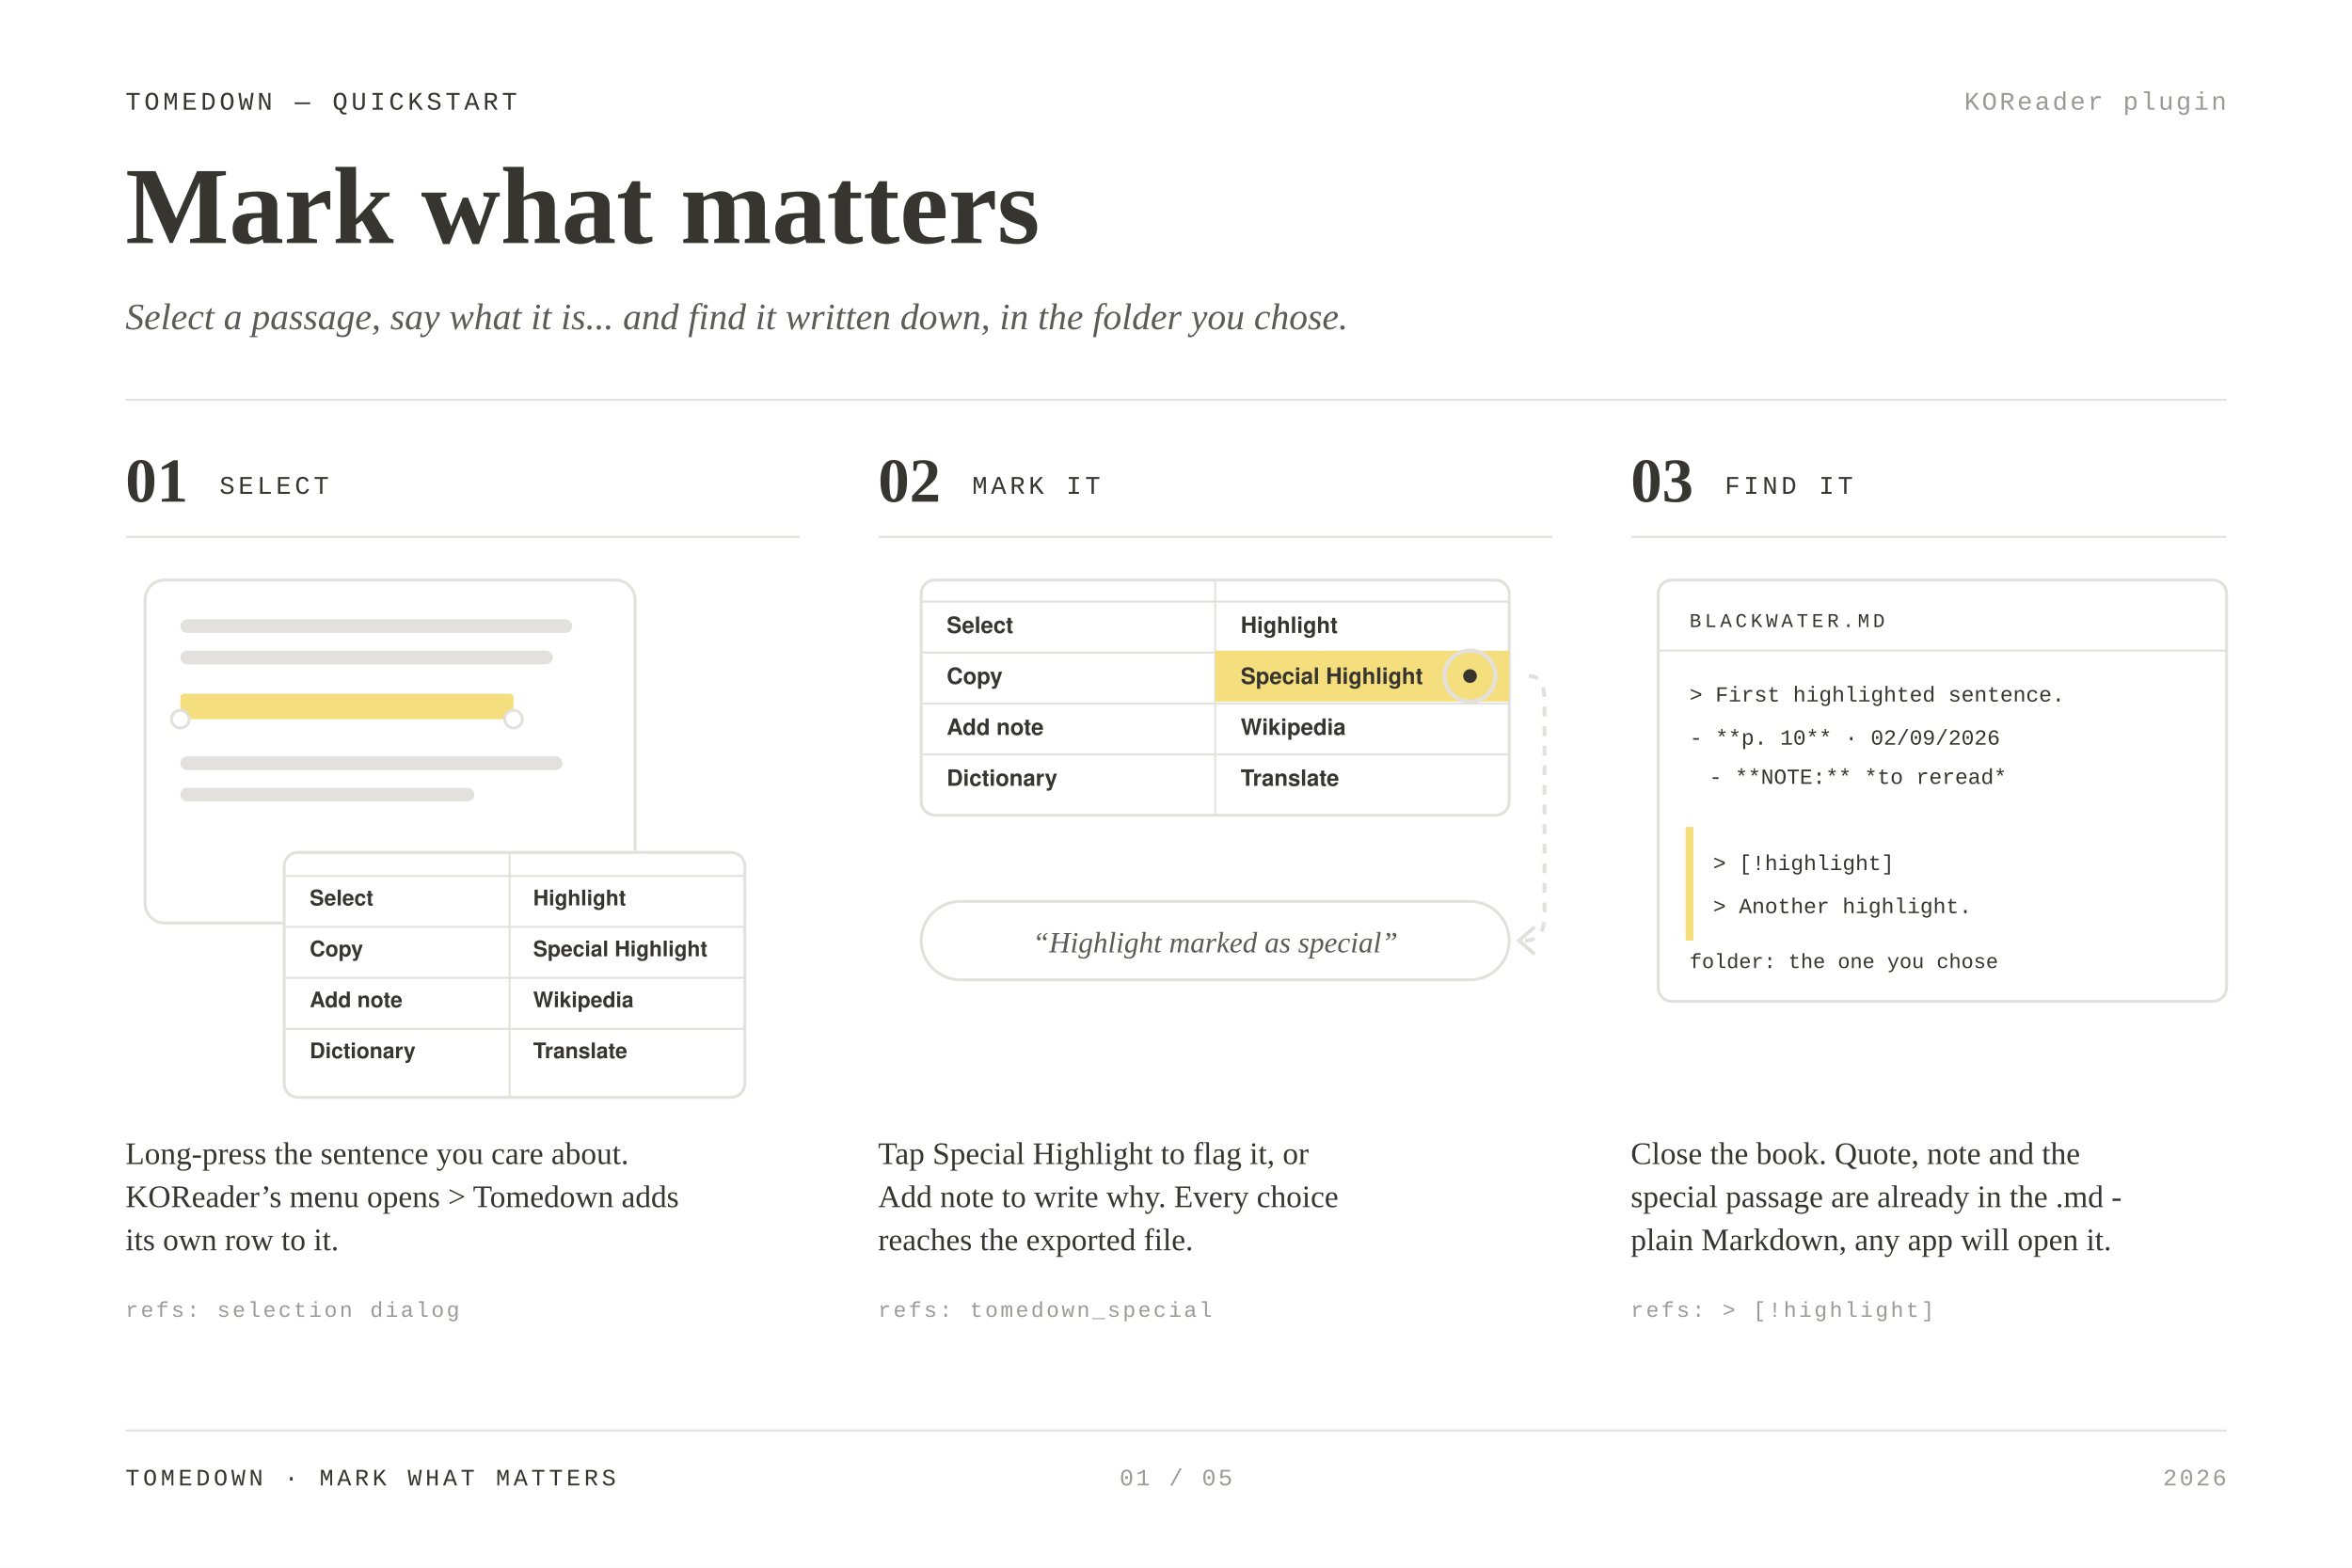
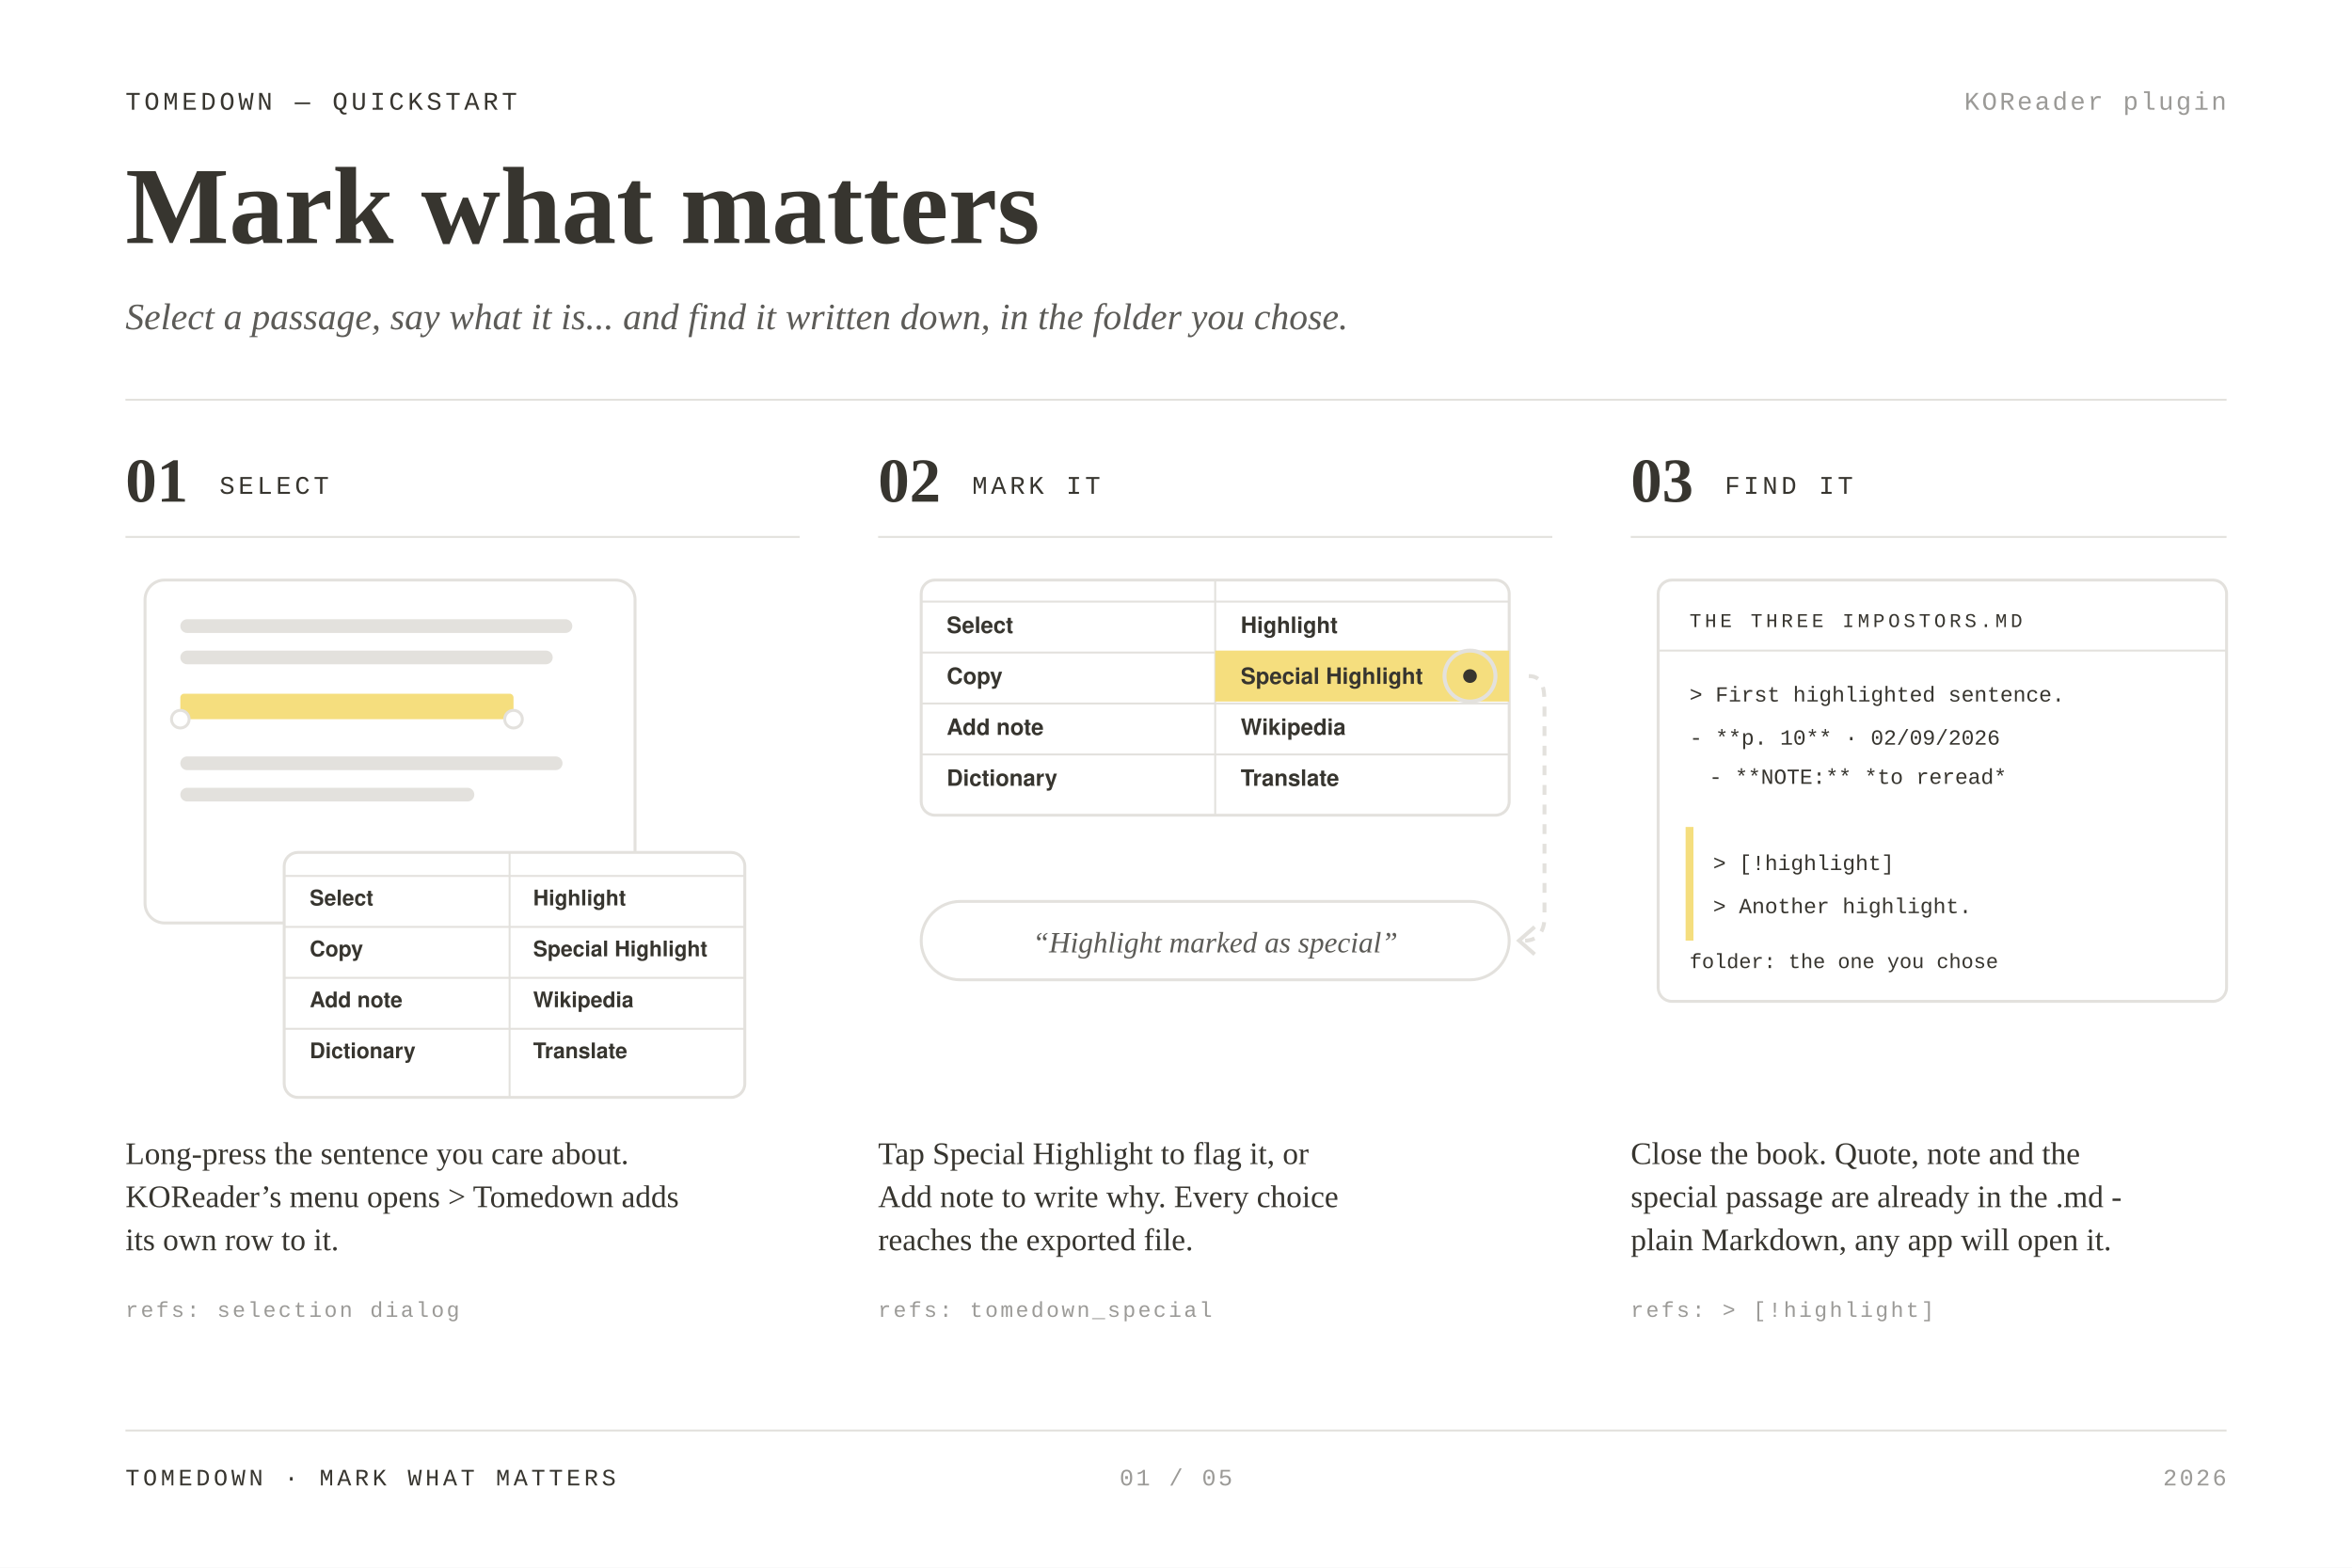
<svg xmlns="http://www.w3.org/2000/svg" width="1740" height="1160" viewBox="0 0 1200 800" role="img" aria-label="Tomedown quickstart tutorial 01 — Mark what matters: select a passage, choose Highlight, Add note or Special Highlight, and find it in the exported file">
  <style>
    .display { font-family: Georgia, "Times New Roman", serif; font-weight: 700; fill: #37352F; }
    .deck    { font-family: Georgia, "Times New Roman", serif; font-style: italic; fill: #5C5B57; }
    .label   { font-family: "SF Mono", Menlo, Consolas, "Liberation Mono", monospace; letter-spacing: 1.8px; fill: #37352F; }
    .labelm  { font-family: "SF Mono", Menlo, Consolas, "Liberation Mono", monospace; letter-spacing: 1.2px; fill: #9B9A97; }
    .body    { font-family: Georgia, "Times New Roman", serif; fill: #37352F; }
    .menu    { font-family: "Helvetica Neue", Helvetica, Arial, sans-serif; font-weight: 700; fill: #37352F; }
    .code    { font-family: "SF Mono", Menlo, Consolas, "Liberation Mono", monospace; fill: #37352F; }
    .rule    { stroke: #E3E1DD; stroke-width: 1; }
    .hair    { stroke: #E3E1DD; stroke-width: 1; opacity: 1; }
    .card    { fill: #FFFFFF; stroke: #E3E1DD; stroke-width: 1.5; }
    .frame   { fill: #FFFFFF; stroke: #E3E1DD; stroke-width: 1.5; }
    .skel    { fill: #E3E1DD; }
    .accent  { fill: #F5DE7E; }
  </style>
  <rect width="1200" height="800" fill="#FFFFFF" />
  <text class="label" x="64" y="56" font-size="13">TOMEDOWN — QUICKSTART</text>
  <text class="labelm" x="1136" y="56" font-size="13" text-anchor="end">KOReader plugin</text>
  <text class="display" x="64" y="124" font-size="56">Mark what matters</text>
  <text class="deck" x="64" y="168" font-size="19">Select a passage, say what it is... and find it written down, in the folder you chose.</text>
  <line class="rule" x1="64" y1="204" x2="1136" y2="204" />
  <text class="display" x="64" y="256" font-size="32">01</text>
  <text class="label" x="112" y="252" font-size="13">SELECT</text>
  <line class="hair" x1="64" y1="274" x2="408" y2="274" />
  <rect class="frame" x="74" y="296" width="250" height="175" rx="10" />
  <rect class="skel" x="92" y="316" width="200" height="7" rx="3.5" />
  <rect class="skel" x="92" y="332" width="190" height="7" rx="3.5" />
  <rect class="accent" x="92" y="354" width="170" height="13" rx="2" />
  <circle cx="92" cy="367" r="4.5" fill="#FFFFFF" stroke="#E3E1DD" stroke-width="1.5" />
  <circle cx="262" cy="367" r="4.5" fill="#FFFFFF" stroke="#E3E1DD" stroke-width="1.5" />
  <rect class="skel" x="92" y="386" width="195" height="7" rx="3.5" />
  <rect class="skel" x="92" y="402" width="150" height="7" rx="3.5" />
  <rect class="card" x="145" y="435" width="235" height="125" rx="7" />
  <line class="hair" x1="145" y1="447" x2="380" y2="447" />
  <line class="hair" x1="145" y1="473" x2="380" y2="473" />
  <line class="hair" x1="145" y1="499" x2="380" y2="499" />
  <line class="hair" x1="145" y1="525" x2="380" y2="525" />
  <line class="hair" x1="260" y1="435" x2="260" y2="560" />
  <text class="menu" x="158" y="462" font-size="11">Select</text>
  <text class="menu" x="272" y="462" font-size="11">Highlight</text>
  <text class="menu" x="158" y="488" font-size="11">Copy</text>
  <text class="menu" x="272" y="488" font-size="11">Special Highlight</text>
  <text class="menu" x="158" y="514" font-size="11">Add note</text>
  <text class="menu" x="272" y="514" font-size="11">Wikipedia</text>
  <text class="menu" x="158" y="540" font-size="11">Dictionary</text>
  <text class="menu" x="272" y="540" font-size="11">Translate</text>
  <text class="body" x="64" y="594" font-size="16">Long-press the sentence you care about.</text>
  <text class="body" x="64" y="616" font-size="16">KOReader’s menu opens &gt; Tomedown adds</text>
  <text class="body" x="64" y="638" font-size="16">its own row to it.</text>
  <text class="labelm" x="64" y="672" font-size="11">refs: selection dialog</text>
  <text class="display" x="448" y="256" font-size="32">02</text>
  <text class="label" x="496" y="252" font-size="13">MARK IT</text>
  <line class="hair" x1="448" y1="274" x2="792" y2="274" />
  <rect class="card" x="470" y="296" width="300" height="120" rx="7" />
  <line class="hair" x1="470" y1="307" x2="770" y2="307" />
  <line class="hair" x1="470" y1="333" x2="770" y2="333" />
  <line class="hair" x1="470" y1="359" x2="770" y2="359" />
  <line class="hair" x1="470" y1="385" x2="770" y2="385" />
  <line class="hair" x1="620" y1="296" x2="620" y2="416" />
  <rect class="accent" x="620" y="332" width="150" height="26" />
  <text class="menu" x="483" y="323" font-size="11.5">Select</text>
  <text class="menu" x="633" y="323" font-size="11.5">Highlight</text>
  <text class="menu" x="483" y="349" font-size="11.5">Copy</text>
  <text class="menu" x="633" y="349" font-size="11.5">Special Highlight</text>
  <text class="menu" x="483" y="375" font-size="11.5">Add note</text>
  <text class="menu" x="633" y="375" font-size="11.5">Wikipedia</text>
  <text class="menu" x="483" y="401" font-size="11.5">Dictionary</text>
  <text class="menu" x="633" y="401" font-size="11.5">Translate</text>
  <circle cx="750" cy="345" r="13" fill="none" stroke="#E3E1DD" stroke-width="2" />
  <circle cx="750" cy="345" r="3.5" fill="#37352F" />
  <path d="M780 345 C787 345 788 351 788 359 L788 468 C788 476 784 480 778 480" fill="none" stroke="#E3E1DD" stroke-width="2" stroke-dasharray="5 5" />
  <path d="M783 473 L775 480 L783 487" fill="none" stroke="#E3E1DD" stroke-width="2" />
  <rect x="470" y="460" width="300" height="40" rx="20" fill="#FFFFFF" stroke="#E3E1DD" stroke-width="1.5" />
  <text class="deck" x="620" y="486" font-size="15" text-anchor="middle">“Highlight marked as special”</text>
  <text class="body" x="448" y="594" font-size="16">Tap Special Highlight to flag it, or</text>
  <text class="body" x="448" y="616" font-size="16">Add note to write why. Every choice</text>
  <text class="body" x="448" y="638" font-size="16">reaches the exported file.</text>
  <text class="labelm" x="448" y="672" font-size="11">refs: tomedown_special</text>
  <text class="display" x="832" y="256" font-size="32">03</text>
  <text class="label" x="880" y="252" font-size="13">FIND IT</text>
  <line class="hair" x1="832" y1="274" x2="1136" y2="274" />
  <rect class="card" x="846" y="296" width="290" height="215" rx="7" />
-   <text class="label" x="862" y="320" font-size="10">BLACKWATER.MD</text>
+   <text class="label" x="862" y="320" font-size="10">THE THREE IMPOSTORS.MD</text>
  <line class="hair" x1="846" y1="332" x2="1136" y2="332" />
  <text class="code" x="862" y="358" font-size="11">&gt; First highlighted sentence.</text>
  <text class="code" x="862" y="380" font-size="11">- **p. 10** · 02/09/2026</text>
  <text class="code" x="872" y="400" font-size="11">- **NOTE:** *to reread*</text>
  <rect class="accent" x="860" y="422" width="4" height="58" />
  <text class="code" x="874" y="444" font-size="11">&gt; [!highlight]</text>
  <text class="code" x="874" y="466" font-size="11">&gt; Another highlight.</text>
  <text class="code" x="862" y="494" font-size="10.5" fill="#9B9A97">folder: the one you chose</text>
  <text class="body" x="832" y="594" font-size="16">Close the book. Quote, note and the</text>
  <text class="body" x="832" y="616" font-size="16">special passage are already in the .md -</text>
  <text class="body" x="832" y="638" font-size="16">plain Markdown, any app will open it.</text>
  <text class="labelm" x="832" y="672" font-size="11">refs: &gt; [!highlight]</text>
  <line class="rule" x1="64" y1="730" x2="1136" y2="730" />
  <text class="label" x="64" y="758" font-size="12">TOMEDOWN · MARK WHAT MATTERS</text>
  <text class="labelm" x="600" y="758" font-size="12" text-anchor="middle">01 / 05</text>
  <text class="labelm" x="1136" y="758" font-size="12" text-anchor="end">2026</text>
</svg>
